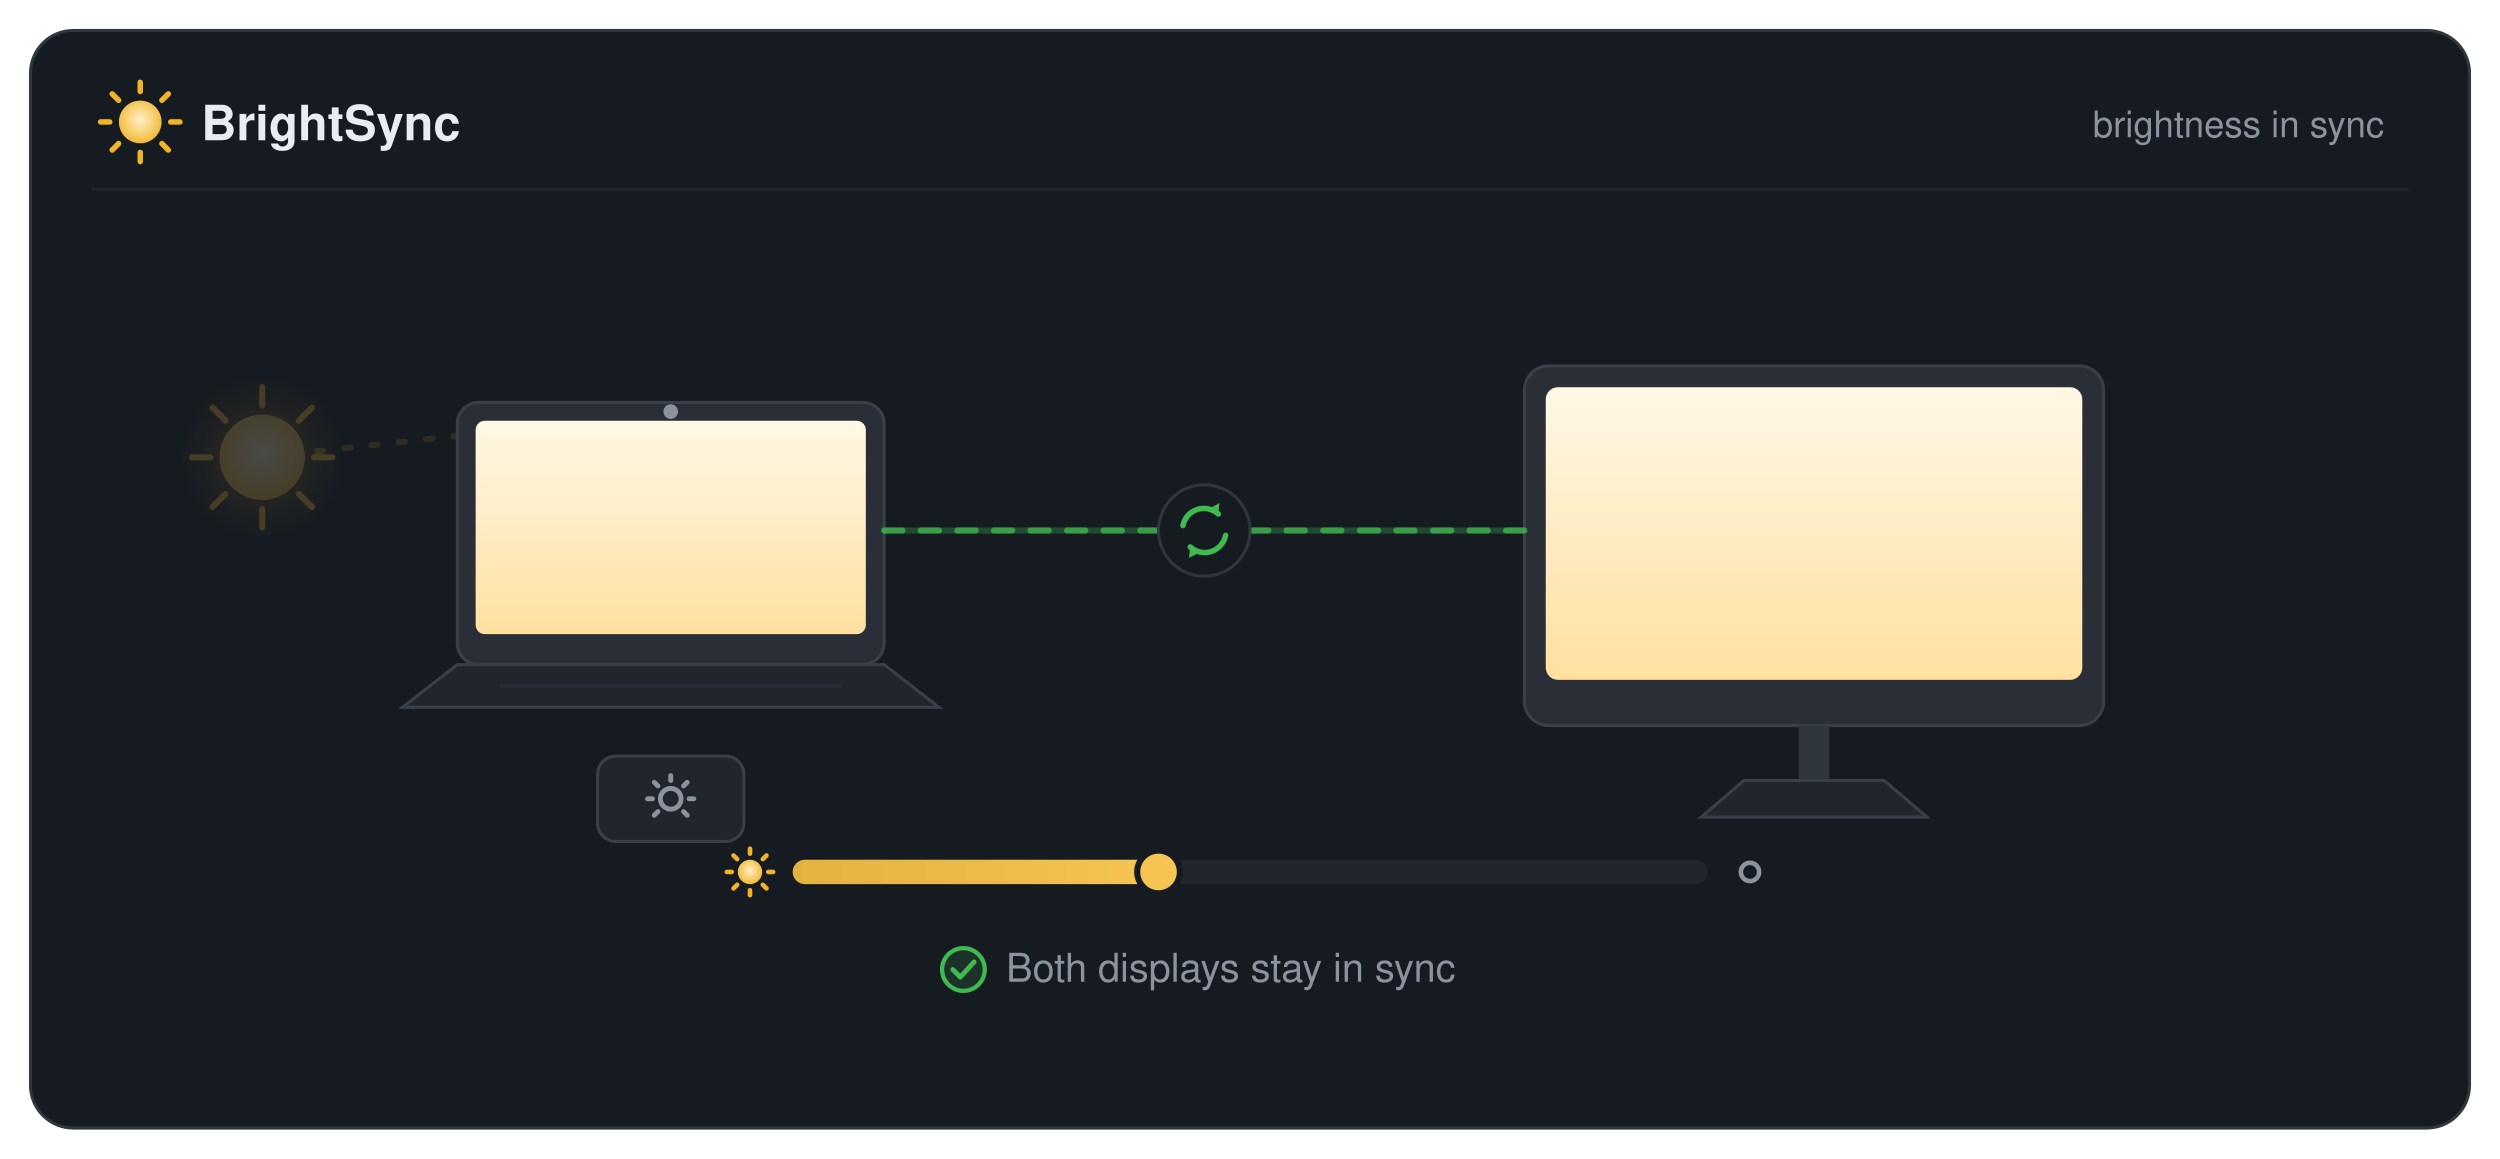
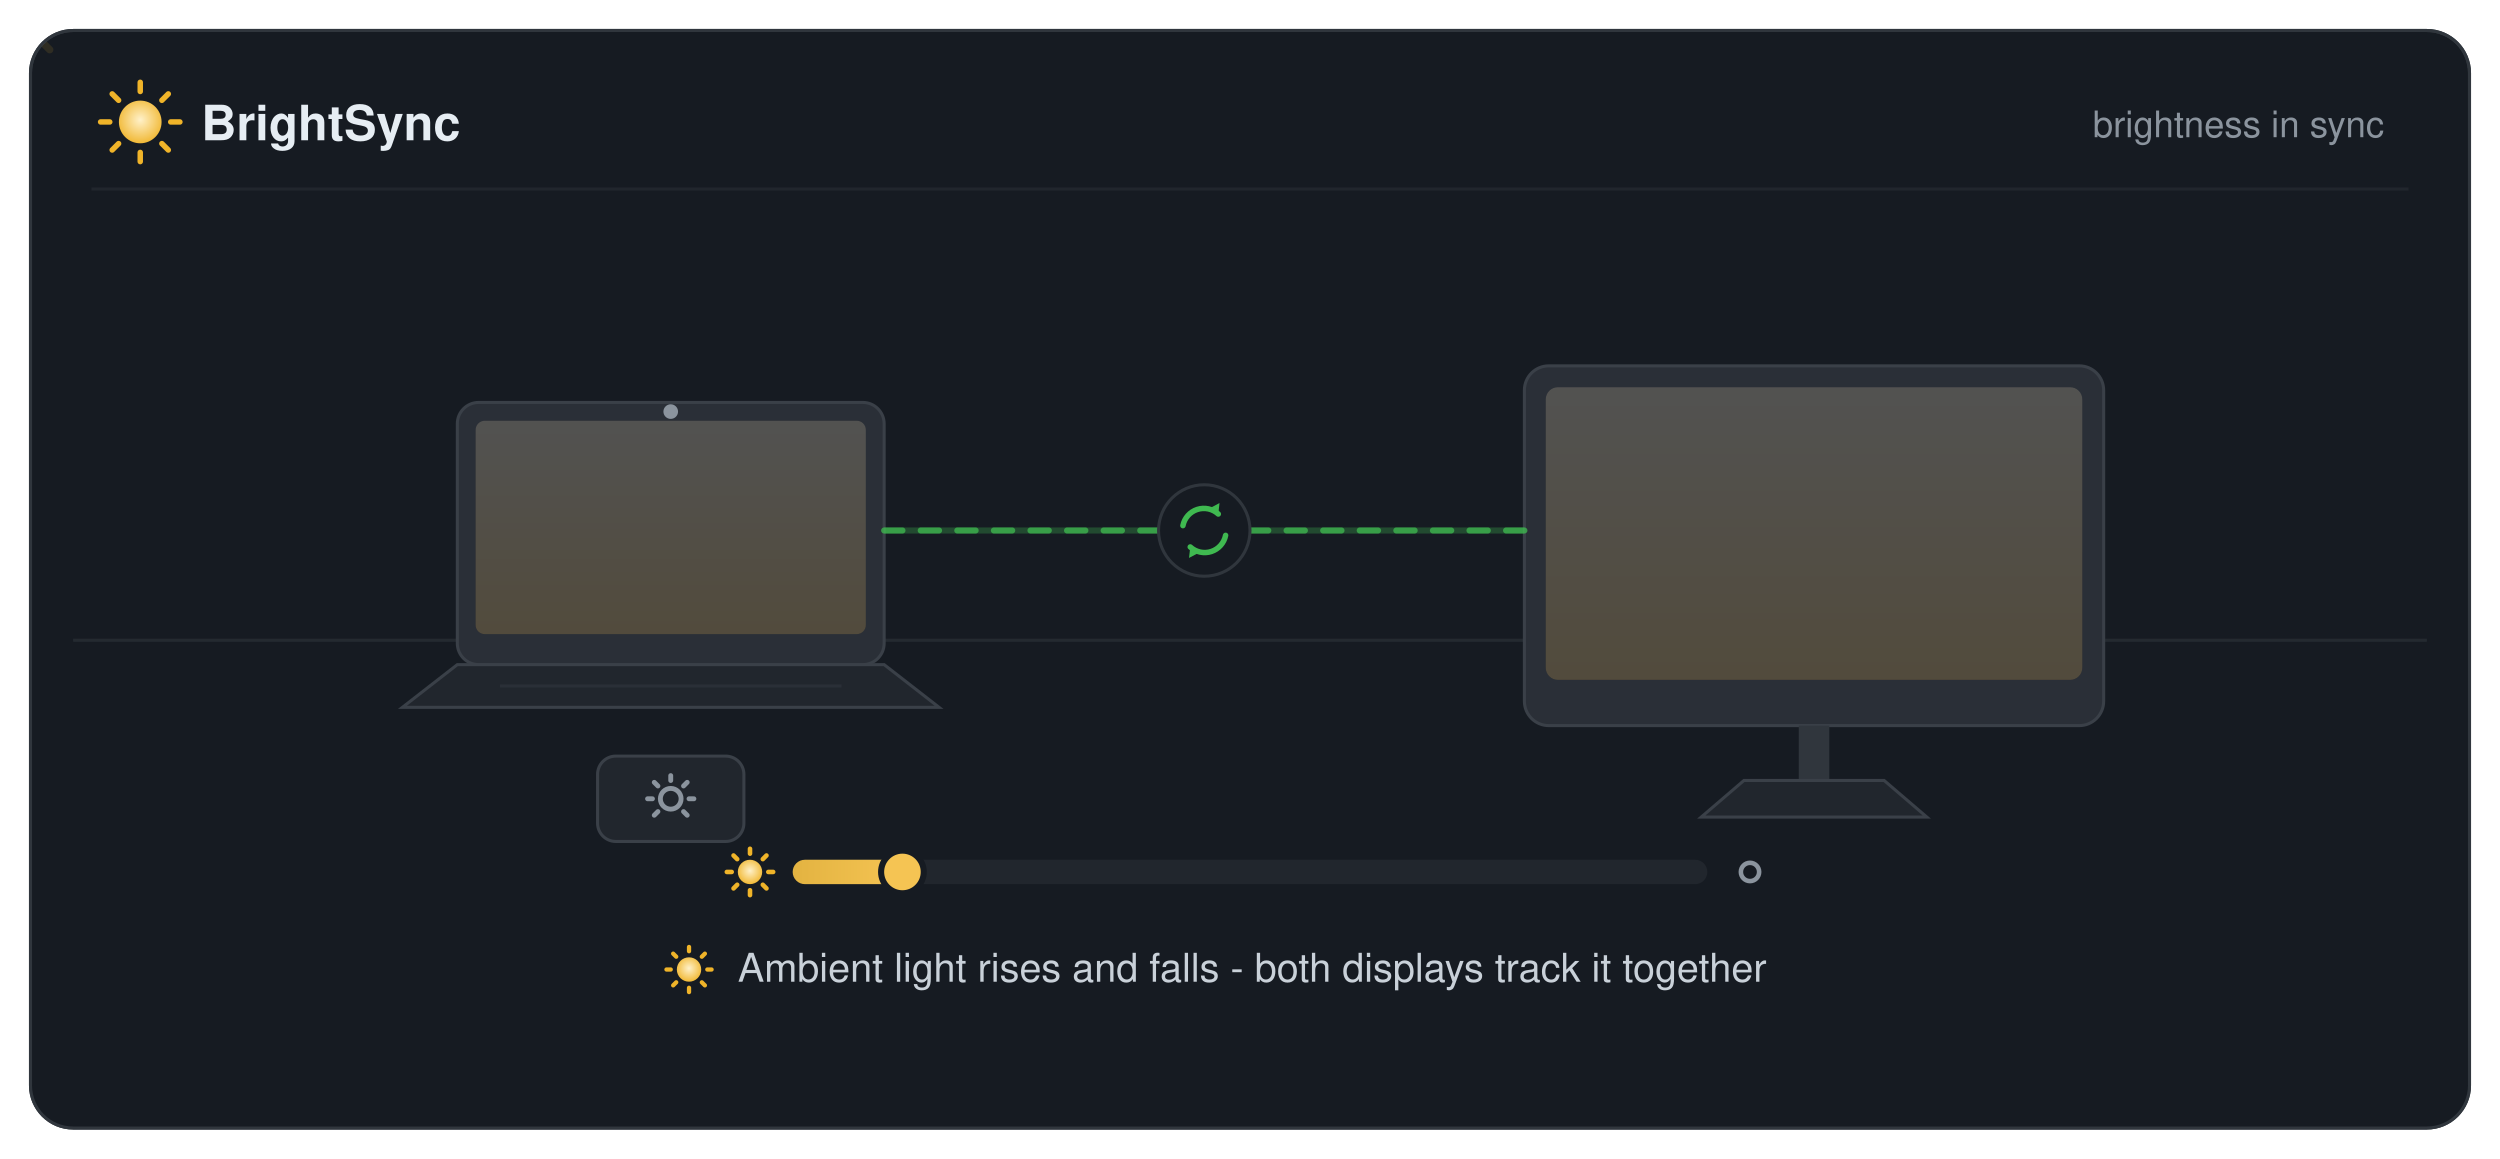
<svg xmlns="http://www.w3.org/2000/svg" viewBox="0 0 820 380" font-family="-apple-system, 'Segoe UI', Helvetica, Arial, sans-serif">
  <defs>
    <radialGradient id="sunCore" cx="50%" cy="45%" r="60%">
      <stop offset="0%" stop-color="#fff1c9" />
      <stop offset="100%" stop-color="#f0b429" />
    </radialGradient>
    <radialGradient id="sunGlow" cx="50%" cy="50%" r="50%">
      <stop offset="0%" stop-color="#f0b429" stop-opacity="0.55" />
      <stop offset="100%" stop-color="#f0b429" stop-opacity="0" />
    </radialGradient>
    <linearGradient id="screenGlow" x1="0" y1="0" x2="0" y2="1">
      <stop offset="0%" stop-color="#fff8e6" />
      <stop offset="100%" stop-color="#ffe0a0" />
    </linearGradient>
    <linearGradient id="meterFill" x1="0" y1="0" x2="1" y2="0">
      <stop offset="0%" stop-color="#e3b341" />
      <stop offset="100%" stop-color="#f5c453" />
    </linearGradient>
+     <clipPath id="card">
+       <rect x="10" y="10" width="800" height="360" rx="14" />
+     </clipPath>
  </defs>
  <rect x="10" y="10" width="800" height="360" rx="14" fill="#161b22" stroke="#30363d" />
+   <g clip-path="url(#card)">
+     <g>
+       <animateMotion dur="12s" repeatCount="indefinite" calcMode="linear" path="M60 196 Q410 -44 762 232" keyTimes="0;0.12;0.3;0.5;0.7;0.88;1" keyPoints="0;0.1;0.28;0.5;0.72;0.92;1" />
+       <g opacity="0.12">
+         <animate attributeName="opacity" dur="12s" repeatCount="indefinite" keyTimes="0;0.1;0.3;0.5;0.7;0.9;1" values="0.12;0.45;0.85;1;0.82;0.3;0.12" />
+         <circle r="20" fill="url(#sunGlow)">
+           <animate attributeName="r" dur="12s" repeatCount="indefinite" keyTimes="0;0.1;0.3;0.5;0.7;0.9;1" values="20;26;32;38;32;24;20" />
+         </circle>
+         <g stroke="#f0b429" stroke-width="2.4" stroke-linecap="round">
+           <animateTransform attributeName="transform" type="scale" dur="12s" repeatCount="indefinite" keyTimes="0;0.1;0.3;0.5;0.7;0.9;1" values="0.82;0.9;1.05;1.15;1.05;0.9;0.82" />
+           <line x1="0" y1="-16" x2="0" y2="-23" />
+           <line x1="11.3" y1="-11.3" x2="16.3" y2="-16.3" />
+           <line x1="16" y1="0" x2="23" y2="0" />
+           <line x1="11.3" y1="11.3" x2="16.3" y2="16.3" />
+           <line x1="0" y1="16" x2="0" y2="23" />
+           <line x1="-11.3" y1="11.3" x2="-16.3" y2="16.3" />
+           <line x1="-16" y1="0" x2="-23" y2="0" />
+           <line x1="-11.3" y1="-11.3" x2="-16.3" y2="-16.3" />
+         </g>
+         <circle r="13" fill="url(#sunCore)" />
+       </g>
+     </g>
+     <rect x="10" y="210" width="800" height="160" fill="#161b22" />
+     <line x1="24" y1="210" x2="796" y2="210" stroke="#30363d" stroke-width="1" opacity="0.55" />
+   </g>
  <g transform="translate(46,40)">
    <circle r="7" fill="url(#sunCore)" />
    <g stroke="#f0b429" stroke-width="1.8" stroke-linecap="round">
      <line x1="0" y1="-10" x2="0" y2="-13" />
      <line x1="7.1" y1="-7.1" x2="9.2" y2="-9.2" />
      <line x1="10" y1="0" x2="13" y2="0" />
      <line x1="7.1" y1="7.1" x2="9.2" y2="9.2" />
      <line x1="0" y1="10" x2="0" y2="13" />
      <line x1="-7.1" y1="7.1" x2="-9.2" y2="9.2" />
      <line x1="-10" y1="0" x2="-13" y2="0" />
      <line x1="-7.1" y1="-7.1" x2="-9.2" y2="-9.2" />
    </g>
  </g>
  <text x="66" y="46" font-size="16" font-weight="600" fill="#e6edf3">BrightSync</text>
  <text x="782" y="45" text-anchor="end" font-size="12" fill="#8b949e">brightness in sync</text>
  <line x1="30" y1="62" x2="790" y2="62" stroke="#21262d" />
-   <g transform="translate(86,150)">
-     <g opacity="0.22">
-       <animate attributeName="opacity" dur="12s" repeatCount="indefinite" keyTimes="0;0.44;0.5;0.72;0.88;1" values="0.22;0.22;1;0.3;0.3;0.22" />
-       <circle r="27" fill="url(#sunGlow)" />
-       <g stroke="#f0b429" stroke-width="2" stroke-linecap="round">
-         <animateTransform attributeName="transform" type="scale" dur="12s" repeatCount="indefinite" keyTimes="0;0.44;0.5;0.72;0.88;1" values="0.9;0.9;1.12;0.92;0.92;0.9" />
-         <line x1="0" y1="-17" x2="0" y2="-23" />
-         <line x1="12" y1="-12" x2="16.3" y2="-16.3" />
-         <line x1="17" y1="0" x2="23" y2="0" />
-         <line x1="12" y1="12" x2="16.3" y2="16.3" />
-         <line x1="0" y1="17" x2="0" y2="23" />
-         <line x1="-12" y1="12" x2="-16.3" y2="16.3" />
-         <line x1="-17" y1="0" x2="-23" y2="0" />
-         <line x1="-12" y1="-12" x2="-16.3" y2="-16.3" />
-       </g>
-       <circle r="14" fill="url(#sunCore)" />
-     </g>
-   </g>
-   <line x1="104" y1="148" x2="214" y2="136" stroke="#f0b429" stroke-width="2" stroke-linecap="round" stroke-dasharray="2 7" opacity="0.12">
-     <animate attributeName="opacity" dur="12s" repeatCount="indefinite" keyTimes="0;0.44;0.5;0.72;0.88;1" values="0.12;0.12;0.85;0.4;0.4;0.12" />
-     <animate attributeName="stroke-dashoffset" dur="1.2s" repeatCount="indefinite" values="0;-18" />
-   </line>
  <g>
    <rect x="150" y="132" width="140" height="86" rx="7" fill="#2a2f37" stroke="#3a4048" />
    <rect x="156" y="138" width="128" height="70" rx="3" fill="#0b0e14" />
-     <rect x="156" y="138" width="128" height="70" rx="3" fill="url(#screenGlow)">
-       <animate attributeName="opacity" dur="12s" repeatCount="indefinite" keyTimes="0;0.05;0.24;0.4;0.48;0.72;0.88;1" values="0.43;0.43;0.88;0.88;0.88;0.27;0.27;0.43" />
+     <rect x="156" y="138" width="128" height="70" rx="3" fill="url(#screenGlow)" opacity="0.29">
+       <animate attributeName="opacity" dur="12s" repeatCount="indefinite" keyTimes="0;0.1;0.14;0.22;0.3;0.5;0.7;0.88;1" values="0.29;0.36;0.37;0.65;0.68;0.92;0.63;0.34;0.29" />
    </rect>
    <circle cx="220" cy="135" r="2.4" fill="#8b949e" />
    <circle cx="220" cy="135" r="3" fill="none" stroke="#f0b429" stroke-width="1.5" opacity="0">
-       <animate attributeName="r" dur="12s" repeatCount="indefinite" keyTimes="0;0.49;0.58;0.6;1" values="3;3;13;3;3" />
-       <animate attributeName="opacity" dur="12s" repeatCount="indefinite" keyTimes="0;0.49;0.5;0.58;0.6;1" values="0;0;0.8;0;0;0" />
+       <animate attributeName="r" dur="12s" repeatCount="indefinite" keyTimes="0;0.4;0.5;0.52;1" values="3;3;12;3;3" />
+       <animate attributeName="opacity" dur="12s" repeatCount="indefinite" keyTimes="0;0.4;0.41;0.5;0.52;1" values="0;0;0.65;0;0;0" />
    </circle>
    <circle cx="220" cy="135" r="3" fill="none" stroke="#f0b429" stroke-width="1.5" opacity="0">
-       <animate attributeName="r" dur="12s" repeatCount="indefinite" keyTimes="0;0.61;0.7;0.72;1" values="3;3;13;3;3" />
-       <animate attributeName="opacity" dur="12s" repeatCount="indefinite" keyTimes="0;0.61;0.62;0.7;0.72;1" values="0;0;0.8;0;0;0" />
+       <animate attributeName="r" dur="12s" repeatCount="indefinite" keyTimes="0;0.66;0.76;0.78;1" values="3;3;12;3;3" />
+       <animate attributeName="opacity" dur="12s" repeatCount="indefinite" keyTimes="0;0.66;0.67;0.76;0.78;1" values="0;0;0.65;0;0;0" />
    </circle>
    <path d="M150 218 H290 L308 232 H132 Z" fill="#21262d" stroke="#3a4048" />
    <line x1="164" y1="225" x2="276" y2="225" stroke="#2a2f37" />
  </g>
  <g>
    <rect x="196" y="248" width="48" height="28" rx="6" fill="#21262d" stroke="#3a4048" />
    <rect x="196" y="248" width="48" height="28" rx="6" fill="#e3b341" stroke="#f5c453" opacity="0">
-       <animate attributeName="opacity" dur="12s" repeatCount="indefinite" keyTimes="0;0.05;0.08;0.34;0.4;1" values="0;0;0.16;0.16;0;0" />
+       <animate attributeName="opacity" dur="12s" repeatCount="indefinite" keyTimes="0;0.12;0.15;0.3;0.34;1" values="0;0;0.16;0.16;0;0" />
    </rect>
    <g transform="translate(220,262)">
-       <animateTransform attributeName="transform" type="translate" dur="12s" repeatCount="indefinite" additive="sum" keyTimes="0;0.07;0.1;0.14;0.17;0.21;0.24;1" values="0 0;0 0;0 2.4;0 0;0 2.4;0 0;0 0;0 0" />
+       <animateTransform attributeName="transform" type="translate" dur="12s" repeatCount="indefinite" additive="sum" keyTimes="0;0.16;0.19;0.23;0.26;0.3;1" values="0 0;0 0;0 2.4;0 0;0 2.4;0 0;0 0" />
      <g stroke="#8b949e" stroke-width="1.6" stroke-linecap="round" fill="none">
-         <animate attributeName="stroke" dur="12s" repeatCount="indefinite" keyTimes="0;0.05;0.08;0.34;0.4;1" values="#8b949e;#8b949e;#f5c453;#f5c453;#8b949e;#8b949e" />
+         <animate attributeName="stroke" dur="12s" repeatCount="indefinite" keyTimes="0;0.12;0.15;0.3;0.34;1" values="#8b949e;#8b949e;#f5c453;#f5c453;#8b949e;#8b949e" />
        <circle r="3.4" />
        <line x1="0" y1="-6" x2="0" y2="-7.6" />
        <line x1="4.2" y1="-4.2" x2="5.4" y2="-5.4" />
        <line x1="6" y1="0" x2="7.6" y2="0" />
        <line x1="4.2" y1="4.2" x2="5.4" y2="5.4" />
        <line x1="-4.2" y1="4.2" x2="-5.4" y2="5.4" />
        <line x1="-6" y1="0" x2="-7.6" y2="0" />
        <line x1="-4.2" y1="-4.2" x2="-5.4" y2="-5.4" />
      </g>
    </g>
  </g>
  <g>
    <rect x="500" y="120" width="190" height="118" rx="8" fill="#2a2f37" stroke="#3a4048" />
    <rect x="507" y="127" width="176" height="96" rx="4" fill="#0b0e14" />
-     <rect x="507" y="127" width="176" height="96" rx="4" fill="url(#screenGlow)">
-       <animate attributeName="opacity" dur="12s" repeatCount="indefinite" keyTimes="0;0.05;0.24;0.4;0.48;0.72;0.88;1" values="0.43;0.43;0.88;0.88;0.88;0.27;0.27;0.43" />
+     <rect x="507" y="127" width="176" height="96" rx="4" fill="url(#screenGlow)" opacity="0.29">
+       <animate attributeName="opacity" dur="12s" repeatCount="indefinite" keyTimes="0;0.1;0.14;0.22;0.3;0.5;0.7;0.88;1" values="0.29;0.36;0.37;0.65;0.68;0.92;0.63;0.34;0.29" />
    </rect>
    <rect x="590" y="238" width="10" height="18" fill="#30363d" />
    <path d="M572 256 H618 L632 268 H558 Z" fill="#21262d" stroke="#3a4048" />
  </g>
  <line x1="290" y1="174" x2="500" y2="174" stroke="#3fb950" stroke-width="2" opacity="0.3" />
  <line x1="290" y1="174" x2="500" y2="174" stroke="#3fb950" stroke-width="2" stroke-linecap="round" stroke-dasharray="6 6" opacity="0.75">
    <animate attributeName="stroke-dashoffset" dur="0.8s" repeatCount="indefinite" values="0;-12" />
  </line>
  <circle cx="296" cy="174" r="3.6" fill="#3fb950" opacity="0">
-     <animate attributeName="opacity" dur="12s" repeatCount="indefinite" keyTimes="0;0.05;0.06;0.2;0.22;1" values="0;0;1;1;0;0" />
-     <animate attributeName="cx" dur="12s" repeatCount="indefinite" keyTimes="0;0.06;0.2;1" values="296;296;494;494" />
+     <animate attributeName="opacity" dur="12s" repeatCount="indefinite" keyTimes="0;0.15;0.16;0.3;0.32;1" values="0;0;1;1;0;0" />
+     <animate attributeName="cx" dur="12s" repeatCount="indefinite" keyTimes="0;0.16;0.3;1" values="296;296;494;494" />
  </circle>
  <circle cx="296" cy="174" r="3.6" fill="#3fb950" opacity="0">
-     <animate attributeName="opacity" dur="12s" repeatCount="indefinite" keyTimes="0;0.49;0.5;0.64;0.66;1" values="0;0;1;1;0;0" />
-     <animate attributeName="cx" dur="12s" repeatCount="indefinite" keyTimes="0;0.5;0.64;1" values="296;296;494;494" />
+     <animate attributeName="opacity" dur="12s" repeatCount="indefinite" keyTimes="0;0.61;0.62;0.76;0.78;1" values="0;0;1;1;0;0" />
+     <animate attributeName="cx" dur="12s" repeatCount="indefinite" keyTimes="0;0.62;0.76;1" values="296;296;494;494" />
  </circle>
  <circle cx="395" cy="174" r="15" fill="#161b22" stroke="#30363d" />
  <g transform="translate(395,174)">
    <animateTransform attributeName="transform" type="rotate" dur="8s" repeatCount="indefinite" additive="sum" from="0" to="360" />
    <g fill="none" stroke="#3fb950" stroke-width="1.8" stroke-linecap="round">
      <path d="M-7 -1.6 A7 7 0 0 1 4.6 -5.4" />
      <path d="M7 1.6 A7 7 0 0 1 -4.6 5.4" />
    </g>
    <path d="M4.6 -5.4 l0.4 -3.6 l-3.4 1.8 z" fill="#3fb950" />
    <path d="M-4.6 5.4 l-0.4 3.6 l3.4 -1.8 z" fill="#3fb950" />
  </g>
  <g transform="translate(246,286)">
    <circle r="4" fill="url(#sunCore)" />
    <g stroke="#f0b429" stroke-width="1.5" stroke-linecap="round">
      <line x1="0" y1="-6" x2="0" y2="-7.6" />
      <line x1="4.2" y1="-4.2" x2="5.4" y2="-5.4" />
      <line x1="6" y1="0" x2="7.6" y2="0" />
      <line x1="4.2" y1="4.2" x2="5.4" y2="5.4" />
      <line x1="0" y1="6" x2="0" y2="7.6" />
      <line x1="-4.2" y1="4.2" x2="-5.4" y2="5.4" />
      <line x1="-6" y1="0" x2="-7.6" y2="0" />
      <line x1="-4.2" y1="-4.2" x2="-5.4" y2="-5.4" />
    </g>
  </g>
  <rect x="260" y="282" width="300" height="8" rx="4" fill="#21262d" />
-   <rect x="260" y="282" width="120" height="8" rx="4" fill="url(#meterFill)">
-     <animate attributeName="width" dur="12s" repeatCount="indefinite" keyTimes="0;0.05;0.24;0.4;0.48;0.72;0.88;1" values="120;120;276;276;276;66;66;120" />
+   <rect x="260" y="282" width="36" height="8" rx="4" fill="url(#meterFill)">
+     <animate attributeName="width" dur="12s" repeatCount="indefinite" keyTimes="0;0.1;0.14;0.22;0.3;0.5;0.7;0.88;1" values="36;66;72;186;198;300;180;60;36" />
  </rect>
-   <circle cx="380" cy="286" r="7" fill="#f5c453" stroke="#161b22" stroke-width="2">
-     <animate attributeName="cx" dur="12s" repeatCount="indefinite" keyTimes="0;0.05;0.24;0.4;0.48;0.72;0.88;1" values="380;380;536;536;536;326;326;380" />
+   <circle cx="296" cy="286" r="7" fill="#f5c453" stroke="#161b22" stroke-width="2">
+     <animate attributeName="cx" dur="12s" repeatCount="indefinite" keyTimes="0;0.1;0.14;0.22;0.3;0.5;0.7;0.88;1" values="296;326;332;446;458;560;440;320;296" />
  </circle>
  <circle cx="574" cy="286" r="3" fill="none" stroke="#8b949e" stroke-width="1.5" />
  <g>
-     <animate attributeName="opacity" dur="12s" repeatCount="indefinite" keyTimes="0;0.06;0.1;0.42;0.46;0.5;0.54;0.94;0.98;1" values="1;1;0;0;1;1;0;0;1;1" />
-     <circle cx="316" cy="318" r="7" fill="#3fb950" fill-opacity="0.15" stroke="#3fb950" stroke-width="1.4" />
-     <path d="M312.5 318 L315 320.5 L319.5 315.5" fill="none" stroke="#3fb950" stroke-width="1.6" stroke-linecap="round" stroke-linejoin="round" />
-     <text x="330" y="322" font-size="13" fill="#8b949e">Both displays stay in sync</text>
-   </g>
-   <g opacity="0">
-     <animate attributeName="opacity" dur="12s" repeatCount="indefinite" keyTimes="0;0.06;0.1;0.42;0.46;1" values="0;0;1;1;0;0" />
-     <rect x="215" y="311" width="15" height="14" rx="3" fill="#e3b341" fill-opacity="0.14" stroke="#e3b341" stroke-width="1.3" />
-     <path d="M219.5 320 L222.5 316 L225.5 320" fill="none" stroke="#f5c453" stroke-width="1.5" stroke-linecap="round" stroke-linejoin="round" />
-     <text x="238" y="322" font-size="13" fill="#c9d1d9">Brightness key on the laptop - the external display follows</text>
-   </g>
-   <g opacity="0">
-     <animate attributeName="opacity" dur="12s" repeatCount="indefinite" keyTimes="0;0.5;0.54;0.94;0.98;1" values="0;0;1;1;0;0" />
+     <animate attributeName="opacity" dur="12s" repeatCount="indefinite" keyTimes="0;0.12;0.16;0.3;0.34;1" values="1;1;0;0;1;1" />
    <g transform="translate(226,318)">
      <circle r="4" fill="url(#sunCore)" />
      <g stroke="#f0b429" stroke-width="1.4" stroke-linecap="round">
        <line x1="0" y1="-6" x2="0" y2="-7.4" />
        <line x1="4.2" y1="-4.2" x2="5.2" y2="-5.2" />
        <line x1="6" y1="0" x2="7.4" y2="0" />
        <line x1="4.2" y1="4.2" x2="5.2" y2="5.2" />
        <line x1="0" y1="6" x2="0" y2="7.4" />
        <line x1="-4.2" y1="4.2" x2="-5.2" y2="5.2" />
        <line x1="-6" y1="0" x2="-7.4" y2="0" />
        <line x1="-4.2" y1="-4.2" x2="-5.2" y2="-5.2" />
      </g>
    </g>
-     <text x="242" y="322" font-size="13" fill="#c9d1d9">Ambient light shifts - both displays adjust together</text>
+     <text x="242" y="322" font-size="13" fill="#c9d1d9">Ambient light rises and falls - both displays track it together</text>
  </g>
+   <g opacity="0">
+     <animate attributeName="opacity" dur="12s" repeatCount="indefinite" keyTimes="0;0.12;0.16;0.3;0.34;1" values="0;0;1;1;0;0" />
+     <rect x="215" y="311" width="15" height="14" rx="3" fill="#e3b341" fill-opacity="0.14" stroke="#e3b341" stroke-width="1.3" />
+     <path d="M219.5 320 L222.5 316 L225.5 320" fill="none" stroke="#f5c453" stroke-width="1.5" stroke-linecap="round" stroke-linejoin="round" />
+     <text x="238" y="322" font-size="13" fill="#c9d1d9">Brightness key on the laptop - the external display follows</text>
+   </g>
+   <rect x="10" y="10" width="800" height="360" rx="14" fill="none" stroke="#30363d" />
</svg>
